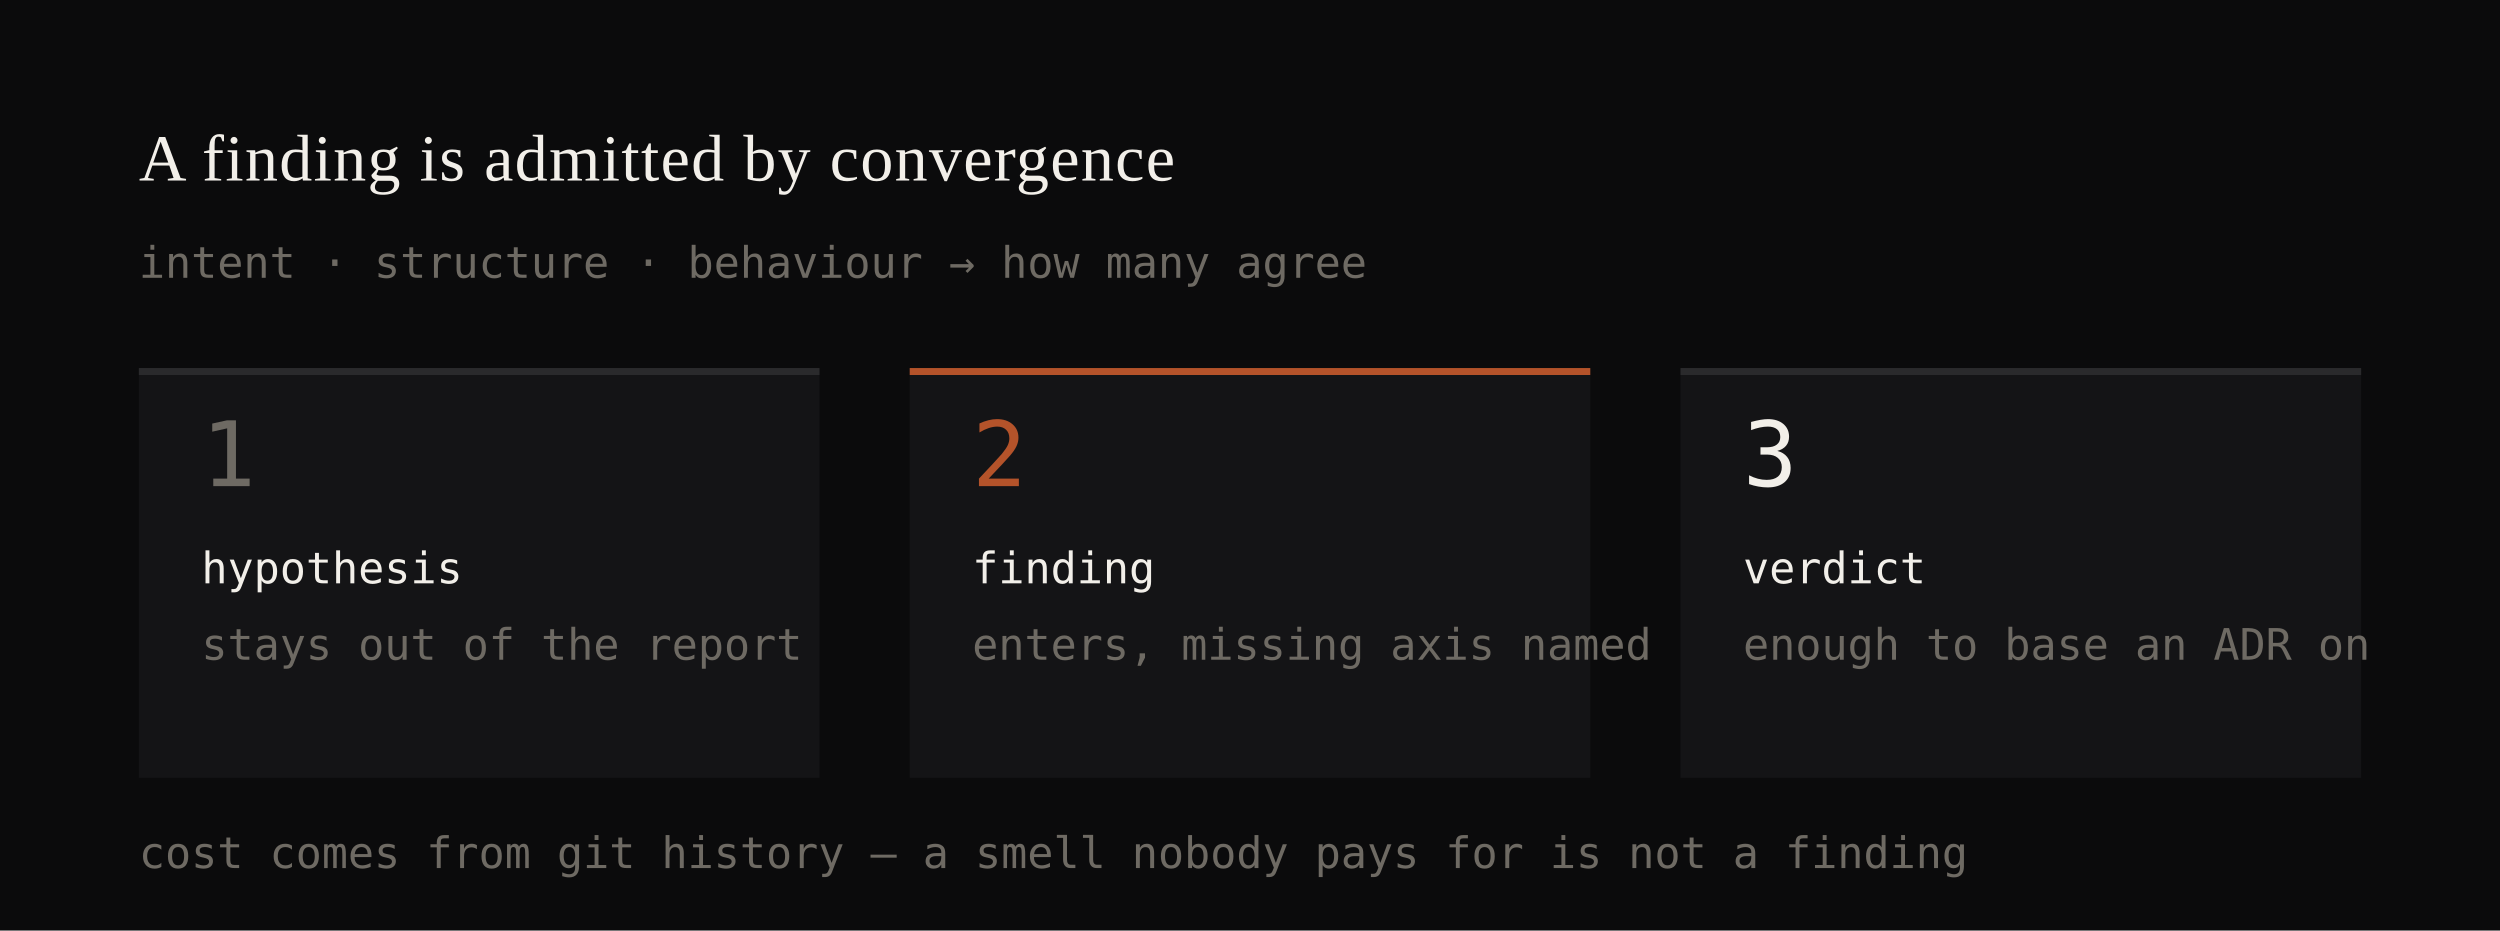
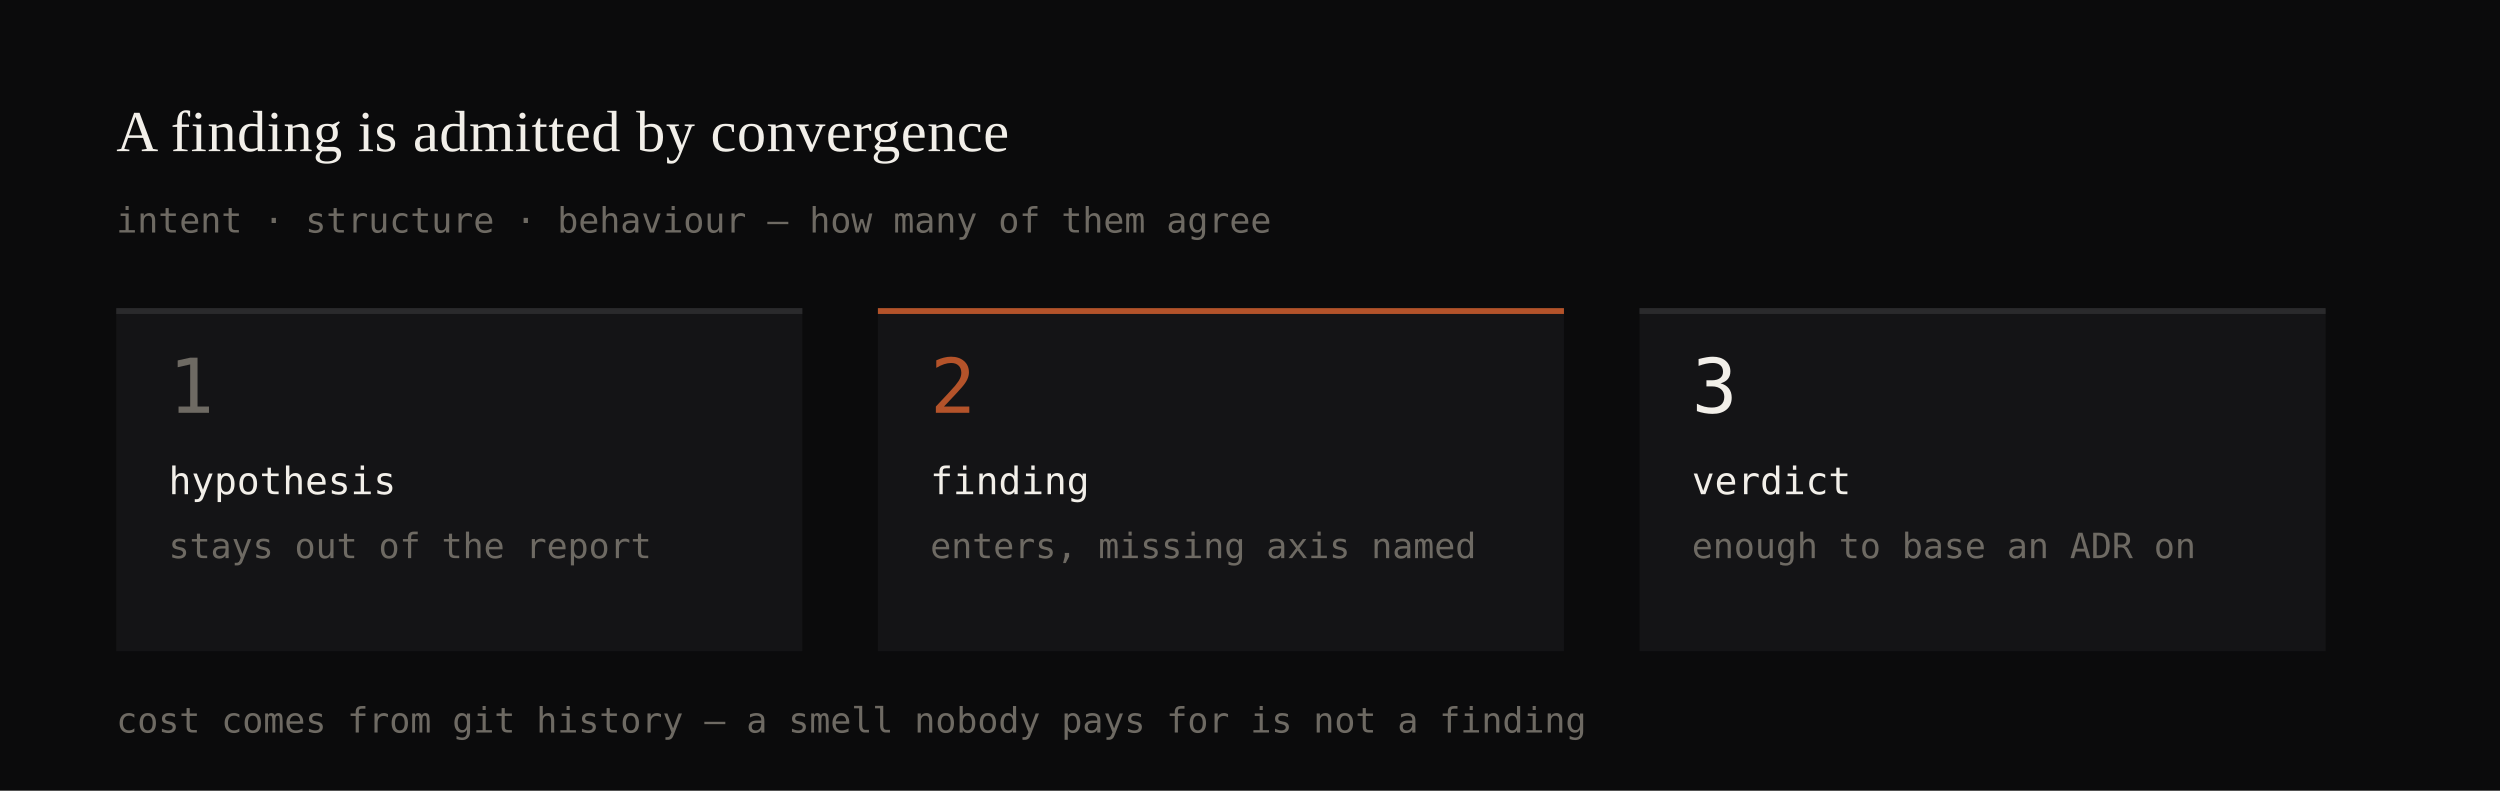
- <svg xmlns="http://www.w3.org/2000/svg" viewBox="0 0 720 268" width="720" height="268" role="img" aria-label="Admission rule: one axis is a hypothesis and stays out, two axes make a finding, three make a verdict">
-   <rect width="720" height="268" fill="#0B0B0C" />
+ <svg xmlns="http://www.w3.org/2000/svg" viewBox="0 0 860 272" width="860" height="272" role="img" aria-label="Admission rule: one axis is a hypothesis and stays out, two axes make a finding, three make a verdict">
+   <rect width="860" height="272" fill="#0B0B0C" />
  <g font-family="ui-serif, Georgia, 'Times New Roman', serif" fill="#F2EFE9">
-     <text x="40" y="52" font-size="19" letter-spacing="0.02em">A finding is admitted by convergence</text>
+     <text x="40" y="52" font-size="20" letter-spacing="0.01em">A finding is admitted by convergence</text>
  </g>
-   <g font-family="ui-monospace, 'SF Mono', Menlo, Consolas, monospace" font-size="12.5">
-     <text x="40" y="80" fill="#6E6A63">intent · structure · behaviour → how many agree</text>
-     <rect x="40" y="106" width="196" height="118" fill="#141416" />
-     <rect x="40" y="106" width="196" height="2" fill="#2A2A2C" />
-     <text x="58" y="140" fill="#6E6A63" font-size="26">1</text>
-     <text x="58" y="168" fill="#F2EFE9">hypothesis</text>
-     <text x="58" y="190" fill="#6E6A63">stays out of the report</text>
-     <rect x="262" y="106" width="196" height="118" fill="#141416" />
-     <rect x="262" y="106" width="196" height="2" fill="#B4532A" />
-     <text x="280" y="140" fill="#B4532A" font-size="26">2</text>
-     <text x="280" y="168" fill="#F2EFE9">finding</text>
-     <text x="280" y="190" fill="#6E6A63">enters, missing axis named</text>
-     <rect x="484" y="106" width="196" height="118" fill="#141416" />
-     <rect x="484" y="106" width="196" height="2" fill="#2A2A2C" />
-     <text x="502" y="140" fill="#F2EFE9" font-size="26">3</text>
-     <text x="502" y="168" fill="#F2EFE9">verdict</text>
-     <text x="502" y="190" fill="#6E6A63">enough to base an ADR on</text>
-     <text x="40" y="250" fill="#6E6A63">cost comes from git history — a smell nobody pays for is not a finding</text>
+   <g font-family="ui-monospace, 'SF Mono', Menlo, Consolas, monospace" font-size="12">
+     <text x="40" y="80" fill="#6E6A63">intent · structure · behaviour — how many of them agree</text>
+     <rect x="40" y="106" width="236" height="118" fill="#141416" />
+     <rect x="40" y="106" width="236" height="2" fill="#2A2A2C" />
+     <text x="58" y="142" fill="#6E6A63" font-size="26">1</text>
+     <text x="58" y="170" fill="#F2EFE9" font-size="13">hypothesis</text>
+     <text x="58" y="192" fill="#6E6A63">stays out of the report</text>
+     <rect x="302" y="106" width="236" height="118" fill="#141416" />
+     <rect x="302" y="106" width="236" height="2" fill="#B4532A" />
+     <text x="320" y="142" fill="#B4532A" font-size="26">2</text>
+     <text x="320" y="170" fill="#F2EFE9" font-size="13">finding</text>
+     <text x="320" y="192" fill="#6E6A63">enters, missing axis named</text>
+     <rect x="564" y="106" width="236" height="118" fill="#141416" />
+     <rect x="564" y="106" width="236" height="2" fill="#2A2A2C" />
+     <text x="582" y="142" fill="#F2EFE9" font-size="26">3</text>
+     <text x="582" y="170" fill="#F2EFE9" font-size="13">verdict</text>
+     <text x="582" y="192" fill="#6E6A63">enough to base an ADR on</text>
+     <text x="40" y="252" fill="#6E6A63">cost comes from git history — a smell nobody pays for is not a finding</text>
  </g>
</svg>
